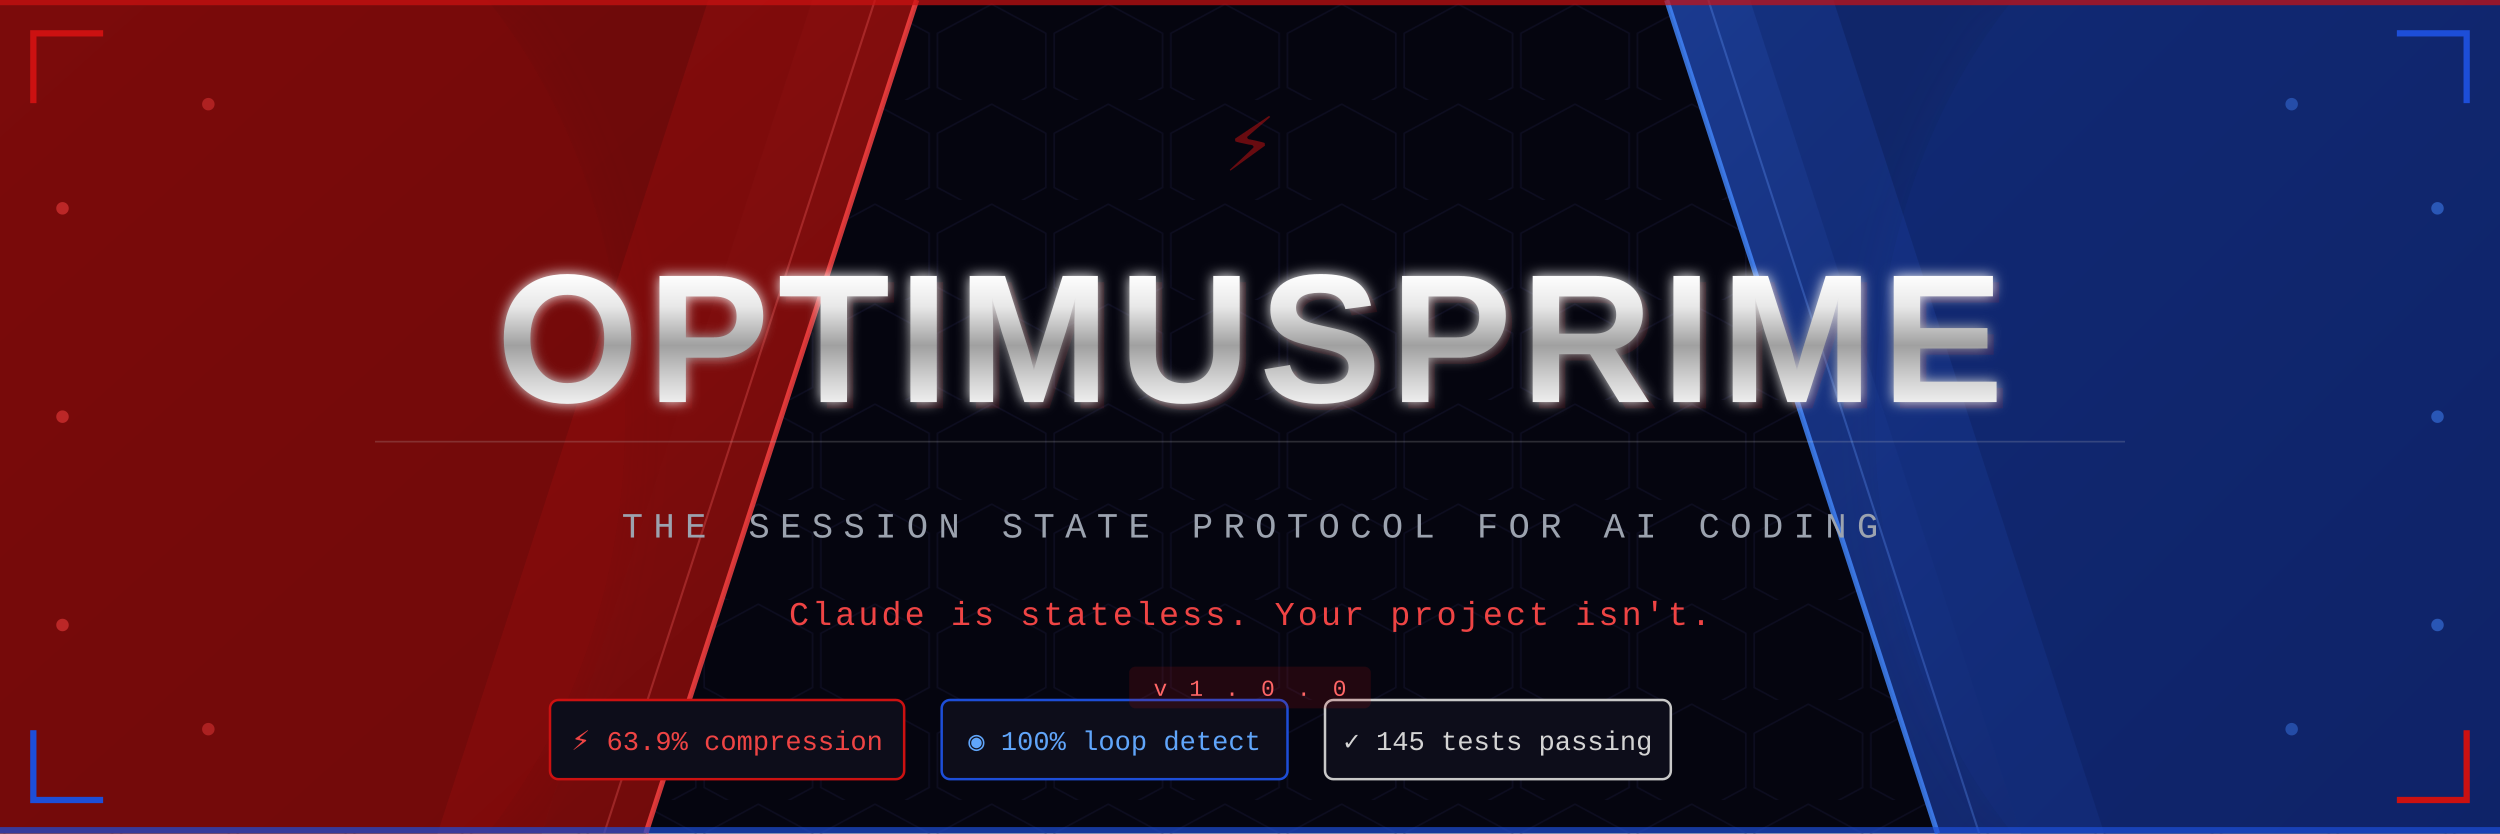
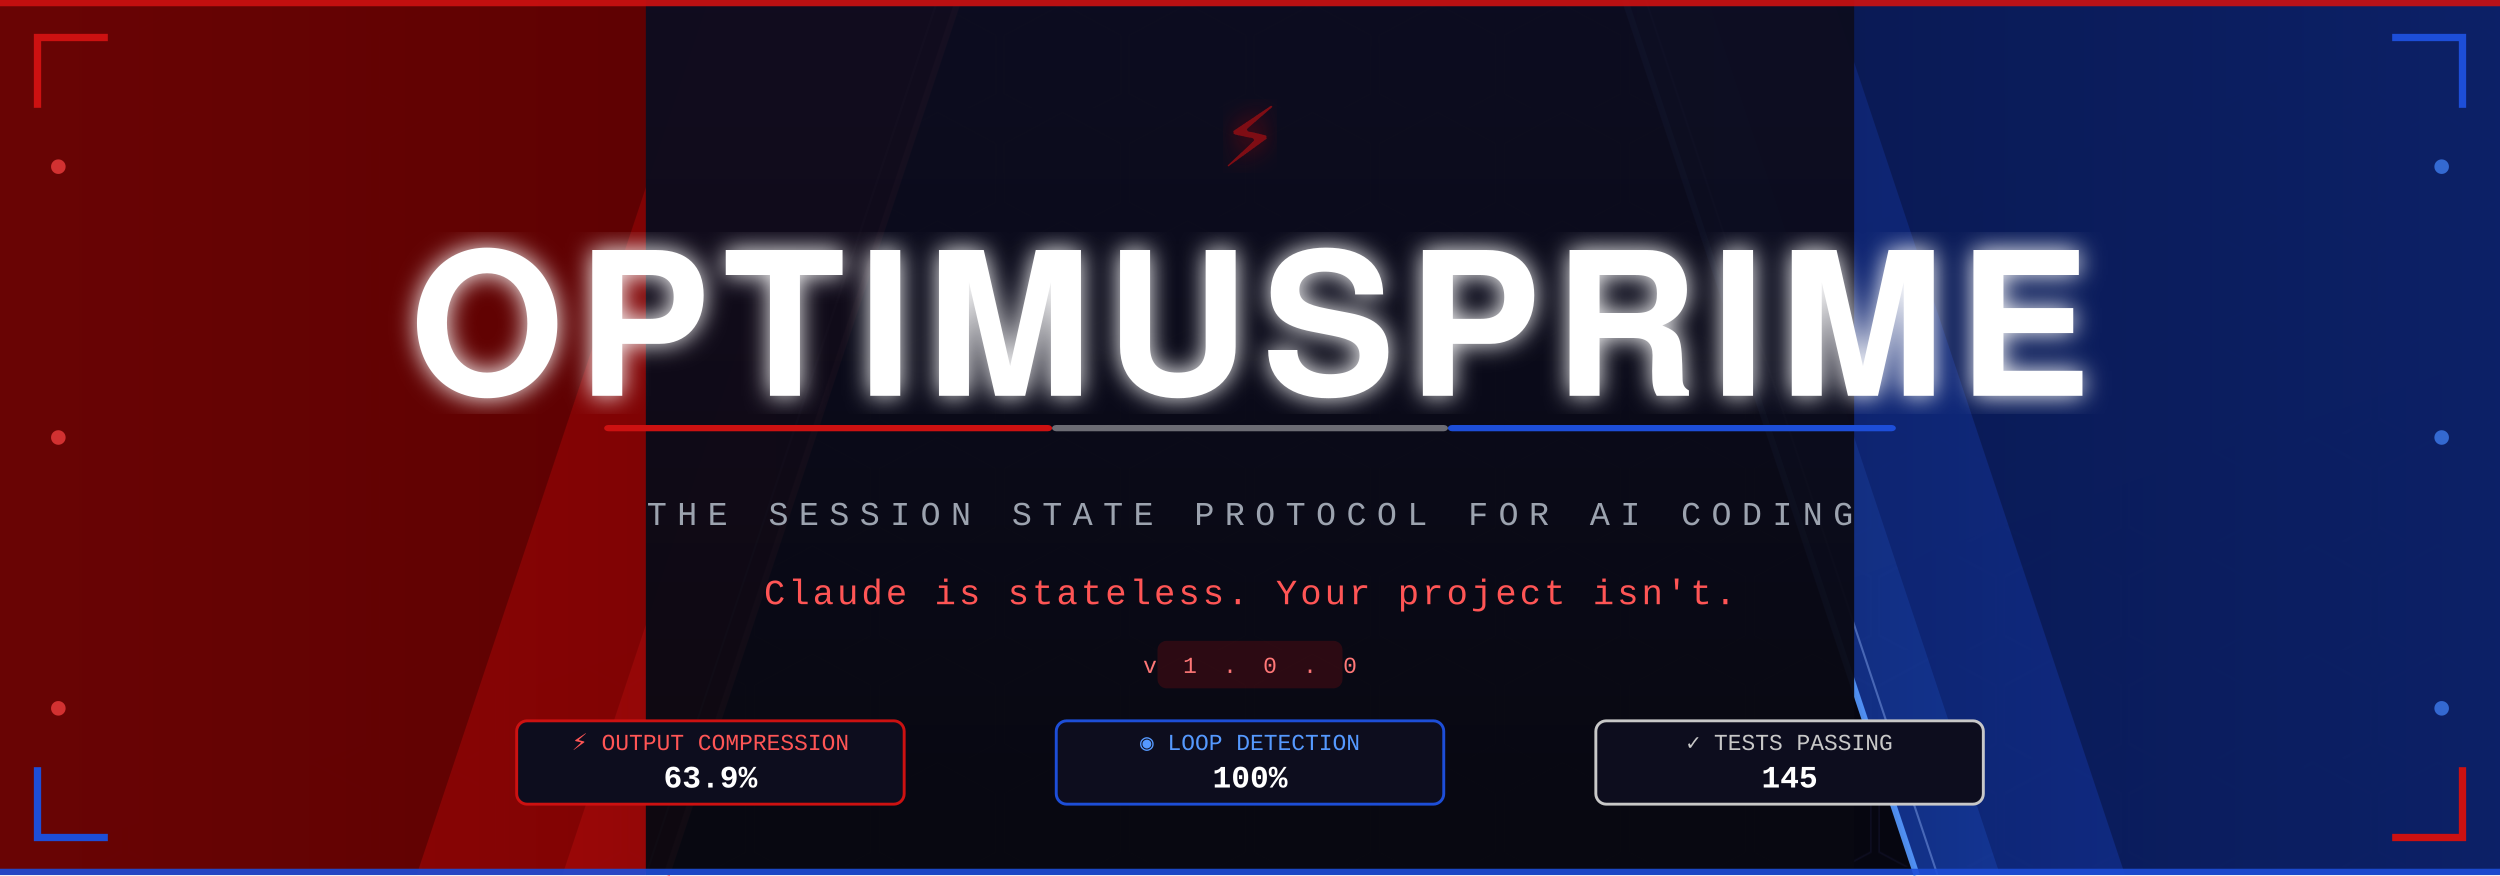
- <svg xmlns="http://www.w3.org/2000/svg" viewBox="0 0 1200 400" width="1200" height="400">
+ <svg xmlns="http://www.w3.org/2000/svg" viewBox="0 0 1200 420" width="1200" height="420">
  <defs>
-     <linearGradient id="chrome" x1="0%" y1="0%" x2="0%" y2="100%">
-       <stop offset="0%" stop-color="#FFFFFF" stop-opacity="1" />
-       <stop offset="25%" stop-color="#E8E8E8" stop-opacity="1" />
-       <stop offset="55%" stop-color="#A0A0A0" stop-opacity="1" />
-       <stop offset="80%" stop-color="#D0D0D0" stop-opacity="1" />
-       <stop offset="100%" stop-color="#F0F0F0" stop-opacity="1" />
+     <linearGradient id="bggrad" x1="0%" y1="0%" x2="100%" y2="100%">
+       <stop offset="0%" stop-color="#0A0A18" />
+       <stop offset="100%" stop-color="#05050F" />
    </linearGradient>
-     <filter id="redglow" x="-50%" y="-50%" width="200%" height="200%">
-       <feGaussianBlur stdDeviation="12" result="blur" />
+     <linearGradient id="redpanel" x1="0%" y1="0%" x2="100%" y2="0%">
+       <stop offset="0%" stop-color="#CC1111" />
+       <stop offset="100%" stop-color="#8B0000" />
+     </linearGradient>
+     <linearGradient id="bluepanel" x1="0%" y1="0%" x2="100%" y2="0%">
+       <stop offset="0%" stop-color="#0F2870" />
+       <stop offset="100%" stop-color="#1D4ED8" />
+     </linearGradient>
+     <linearGradient id="centrepanel" x1="0%" y1="0%" x2="0%" y2="100%">
+       <stop offset="0%" stop-color="#0D0D20" stop-opacity="0.96" />
+       <stop offset="100%" stop-color="#080810" stop-opacity="0.96" />
+     </linearGradient>
+     <pattern id="hex" x="0" y="0" width="60" height="52" patternUnits="userSpaceOnUse">
+       <polygon points="30,2 58,17 58,45 30,60 2,45 2,17" fill="none" stroke="#141430" stroke-width="0.8" />
+     </pattern>
+     <filter id="glow">
+       <feGaussianBlur stdDeviation="6" result="b" />
      <feMerge>
-         <feMergeNode in="blur" />
+         <feMergeNode in="b" />
        <feMergeNode in="SourceGraphic" />
      </feMerge>
    </filter>
-     <filter id="blueglow" x="-50%" y="-50%" width="200%" height="200%">
-       <feGaussianBlur stdDeviation="12" result="blur" />
-       <feMerge>
-         <feMergeNode in="blur" />
-         <feMergeNode in="SourceGraphic" />
-       </feMerge>
-     </filter>
-     <filter id="titleglow" x="-10%" y="-50%" width="120%" height="200%">
-       <feGaussianBlur stdDeviation="3" result="blur" />
-       <feMerge>
-         <feMergeNode in="blur" />
-         <feMergeNode in="SourceGraphic" />
-       </feMerge>
-     </filter>
-     <pattern id="hex" x="0" y="0" width="56" height="48" patternUnits="userSpaceOnUse">
-       <polygon points="28,2 54,16 54,42 28,56 2,42 2,16" fill="none" stroke="#12122A" stroke-width="0.8" />
-     </pattern>
-     <linearGradient id="redpanel" x1="0%" y1="0%" x2="100%" y2="100%">
-       <stop offset="0%" stop-color="#991010" />
-       <stop offset="100%" stop-color="#6B0A0A" />
-     </linearGradient>
-     <linearGradient id="bluepanel" x1="0%" y1="0%" x2="100%" y2="100%">
-       <stop offset="0%" stop-color="#1A3A8F" />
-       <stop offset="100%" stop-color="#0F2060" />
-     </linearGradient>
  </defs>
-   <rect width="1200" height="400" fill="#05050F" />
-   <rect width="1200" height="400" fill="url(#hex)" opacity="0.6" />
-   <polygon points="0,0 440,0 310,400 0,400" fill="url(#redpanel)" />
-   <polygon points="0,0 390,0 260,400 0,400" fill="#7A0A0A" opacity="0.5" />
-   <polygon points="0,0 340,0 210,400 0,400" fill="#550808" opacity="0.4" />
-   <line x1="440" y1="0" x2="310" y2="400" stroke="#FF4444" stroke-width="2.5" opacity="0.8" />
-   <line x1="420" y1="0" x2="290" y2="400" stroke="#FF6666" stroke-width="1" opacity="0.3" />
-   <polygon points="1200,0 800,0 930,400 1200,400" fill="url(#bluepanel)" />
-   <polygon points="1200,0 840,0 970,400 1200,400" fill="#0F2870" opacity="0.5" />
-   <polygon points="1200,0 880,0 1010,400 1200,400" fill="#0A1A50" opacity="0.4" />
-   <line x1="800" y1="0" x2="930" y2="400" stroke="#4488FF" stroke-width="2.5" opacity="0.8" />
-   <line x1="820" y1="0" x2="950" y2="400" stroke="#6699FF" stroke-width="1" opacity="0.3" />
-   <ellipse cx="80" cy="200" rx="220" ry="280" fill="#CC1111" opacity="0.08" filter="url(#redglow)" />
-   <ellipse cx="1120" cy="200" rx="220" ry="280" fill="#1D4ED8" opacity="0.08" filter="url(#blueglow)" />
-   <rect x="0" y="0" width="1200" height="2.5" fill="#CC1111" opacity="0.7" />
-   <rect x="0" y="397" width="1200" height="3" fill="#1D4ED8" opacity="0.7" />
-   <polyline points="16,48 16,16 48,16" fill="none" stroke="#CC1111" stroke-width="3" stroke-linecap="square" />
-   <polyline points="1184,48 1184,16 1152,16" fill="none" stroke="#1D4ED8" stroke-width="3" stroke-linecap="square" />
-   <polyline points="16,352 16,384 48,384" fill="none" stroke="#1D4ED8" stroke-width="3" stroke-linecap="square" />
-   <polyline points="1184,352 1184,384 1152,384" fill="none" stroke="#CC1111" stroke-width="3" stroke-linecap="square" />
-   <text x="600" y="82" text-anchor="middle" font-family="serif" font-size="36" fill="#CC1111" opacity="0.5">⚡</text>
-   <text x="603" y="196" text-anchor="middle" font-family="'Arial Black', 'Helvetica Neue', Arial, sans-serif" font-size="88" font-weight="900" fill="#CC1111" opacity="0.12" letter-spacing="4">OPTIMUSPRIME</text>
-   <text x="600" y="193" text-anchor="middle" font-family="'Arial Black', 'Helvetica Neue', Arial, sans-serif" font-size="88" font-weight="900" fill="url(#chrome)" letter-spacing="4" filter="url(#titleglow)">OPTIMUSPRIME</text>
-   <line x1="180" y1="212" x2="1020" y2="212" stroke="#C8C8C8" stroke-width="0.8" opacity="0.2" />
-   <text x="600" y="258" text-anchor="middle" font-family="'Courier New', Courier, monospace" font-size="17" fill="#9CA3AF" letter-spacing="5">
+   <rect width="1200" height="420" fill="url(#bggrad)" />
+   <rect width="1200" height="420" fill="url(#hex)" opacity="0.5" />
+   <polygon points="0,0 460,0 320,420 0,420" fill="url(#redpanel)" opacity="0.92" />
+   <polygon points="0,0 410,0 270,420 0,420" fill="#6B0000" opacity="0.5" />
+   <polygon points="0,0 340,0 200,420 0,420" fill="#3D0000" opacity="0.5" />
+   <line x1="460" y1="0" x2="320" y2="420" stroke="#FF5555" stroke-width="3" opacity="0.9" />
+   <line x1="450" y1="0" x2="310" y2="420" stroke="#FF9999" stroke-width="1" opacity="0.4" />
+   <polygon points="1200,0 780,0 920,420 1200,420" fill="url(#bluepanel)" opacity="0.92" />
+   <polygon points="1200,0 820,0 960,420 1200,420" fill="#0A1A60" opacity="0.5" />
+   <polygon points="1200,0 880,0 1020,420 1200,420" fill="#060F3A" opacity="0.5" />
+   <line x1="780" y1="0" x2="920" y2="420" stroke="#5599FF" stroke-width="3" opacity="0.9" />
+   <line x1="790" y1="0" x2="930" y2="420" stroke="#99BBFF" stroke-width="1" opacity="0.4" />
+   <rect x="310" y="0" width="580" height="420" fill="url(#centrepanel)" />
+   <rect x="0" y="0" width="1200" height="3" fill="#CC1111" opacity="0.9" />
+   <rect x="0" y="417" width="1200" height="3" fill="#1D4ED8" opacity="0.9" />
+   <polyline points="18,50 18,18 50,18" fill="none" stroke="#CC1111" stroke-width="3.5" stroke-linecap="square" />
+   <polyline points="1182,50 1182,18 1150,18" fill="none" stroke="#1D4ED8" stroke-width="3.5" stroke-linecap="square" />
+   <polyline points="18,370 18,402 50,402" fill="none" stroke="#1D4ED8" stroke-width="3.5" stroke-linecap="square" />
+   <polyline points="1182,370 1182,402 1150,402" fill="none" stroke="#CC1111" stroke-width="3.5" stroke-linecap="square" />
+   <circle cx="28" cy="80" r="3.5" fill="#FF4444" opacity="0.7" />
+   <circle cx="28" cy="210" r="3.5" fill="#FF4444" opacity="0.7" />
+   <circle cx="28" cy="340" r="3.5" fill="#FF4444" opacity="0.7" />
+   <circle cx="1172" cy="80" r="3.5" fill="#4488FF" opacity="0.7" />
+   <circle cx="1172" cy="210" r="3.5" fill="#4488FF" opacity="0.7" />
+   <circle cx="1172" cy="340" r="3.5" fill="#4488FF" opacity="0.7" />
+   <text x="600" y="80" text-anchor="middle" font-family="sans-serif" font-size="40" fill="#CC1111" opacity="0.6" filter="url(#glow)">⚡</text>
+   <text x="600" y="190" text-anchor="middle" font-family="'Arial Black', 'Helvetica Neue', Impact, sans-serif" font-size="96" font-weight="900" fill="#FFFFFF" letter-spacing="6" filter="url(#glow)">OPTIMUSPRIME</text>
+   <rect x="290" y="204" width="215" height="3" fill="#CC1111" rx="2" />
+   <rect x="695" y="204" width="215" height="3" fill="#1D4ED8" rx="2" />
+   <rect x="505" y="204" width="190" height="3" fill="#FFFFFF" opacity="0.4" rx="2" />
+   <text x="600" y="252" text-anchor="middle" font-family="'Courier New', Courier, monospace" font-size="16" fill="#9CA3AF" letter-spacing="5">
    THE SESSION STATE PROTOCOL FOR AI CODING
  </text>
-   <text x="600" y="300" text-anchor="middle" font-family="'Courier New', Courier, monospace" font-size="16" fill="#EF4444" letter-spacing="1.5">
+   <text x="600" y="290" text-anchor="middle" font-family="'Courier New', Courier, monospace" font-size="17" fill="#FF5555" letter-spacing="1.5">
    Claude is stateless. Your project isn't.
  </text>
-   <rect x="264" y="336" width="170" height="38" rx="4" fill="#0D0D1A" stroke="#CC1111" stroke-width="1.2" />
-   <text x="349" y="360" text-anchor="middle" font-family="'Courier New', monospace" font-size="13" fill="#EF4444">
-     ⚡ 63.9% compression
-   </text>
-   <rect x="452" y="336" width="166" height="38" rx="4" fill="#0D0D1A" stroke="#1D4ED8" stroke-width="1.2" />
-   <text x="535" y="360" text-anchor="middle" font-family="'Courier New', monospace" font-size="13" fill="#60A5FA">
-     ◉ 100% loop detect
-   </text>
-   <rect x="636" y="336" width="166" height="38" rx="4" fill="#0D0D1A" stroke="#C8C8C8" stroke-width="1.2" />
-   <text x="719" y="360" text-anchor="middle" font-family="'Courier New', monospace" font-size="13" fill="#D4D4D4">
-     ✓ 145 tests passing
-   </text>
-   <circle cx="30" cy="100" r="3" fill="#FF4444" opacity="0.5" />
-   <circle cx="30" cy="200" r="3" fill="#FF4444" opacity="0.5" />
-   <circle cx="30" cy="300" r="3" fill="#FF4444" opacity="0.5" />
-   <circle cx="100" cy="50" r="3" fill="#FF4444" opacity="0.4" />
-   <circle cx="100" cy="350" r="3" fill="#FF4444" opacity="0.4" />
-   <circle cx="1170" cy="100" r="3" fill="#4488FF" opacity="0.5" />
-   <circle cx="1170" cy="200" r="3" fill="#4488FF" opacity="0.5" />
-   <circle cx="1170" cy="300" r="3" fill="#4488FF" opacity="0.5" />
-   <circle cx="1100" cy="50" r="3" fill="#4488FF" opacity="0.4" />
-   <circle cx="1100" cy="350" r="3" fill="#4488FF" opacity="0.4" />
-   <rect x="542" y="320" width="116" height="20" rx="3" fill="#CC1111" opacity="0.15" />
-   <text x="600" y="334" text-anchor="middle" font-family="'Courier New', monospace" font-size="11" fill="#FF6666" letter-spacing="2">v 1 . 0 . 0</text>
+   <rect x="556" y="308" width="88" height="22" rx="4" fill="#CC1111" opacity="0.18" stroke="#CC1111" stroke-width="0.8" />
+   <text x="600" y="323" text-anchor="middle" font-family="'Courier New', monospace" font-size="11" fill="#FF7777" letter-spacing="3">v 1 . 0 . 0</text>
+   <rect x="248" y="346" width="186" height="40" rx="5" fill="#0D0D1E" stroke="#CC1111" stroke-width="1.4" />
+   <text x="341" y="360" text-anchor="middle" font-family="'Courier New', monospace" font-size="11" fill="#FF5555">⚡ OUTPUT COMPRESSION</text>
+   <text x="341" y="378" text-anchor="middle" font-family="'Courier New', monospace" font-size="15" fill="#FFFFFF" font-weight="bold">63.9%</text>
+   <rect x="507" y="346" width="186" height="40" rx="5" fill="#0D0D1E" stroke="#1D4ED8" stroke-width="1.4" />
+   <text x="600" y="360" text-anchor="middle" font-family="'Courier New', monospace" font-size="11" fill="#5599FF">◉ LOOP DETECTION</text>
+   <text x="600" y="378" text-anchor="middle" font-family="'Courier New', monospace" font-size="15" fill="#FFFFFF" font-weight="bold">100%</text>
+   <rect x="766" y="346" width="186" height="40" rx="5" fill="#0D0D1E" stroke="#C8C8C8" stroke-width="1.4" />
+   <text x="859" y="360" text-anchor="middle" font-family="'Courier New', monospace" font-size="11" fill="#C8C8C8">✓ TESTS PASSING</text>
+   <text x="859" y="378" text-anchor="middle" font-family="'Courier New', monospace" font-size="15" fill="#FFFFFF" font-weight="bold">145</text>
</svg>
